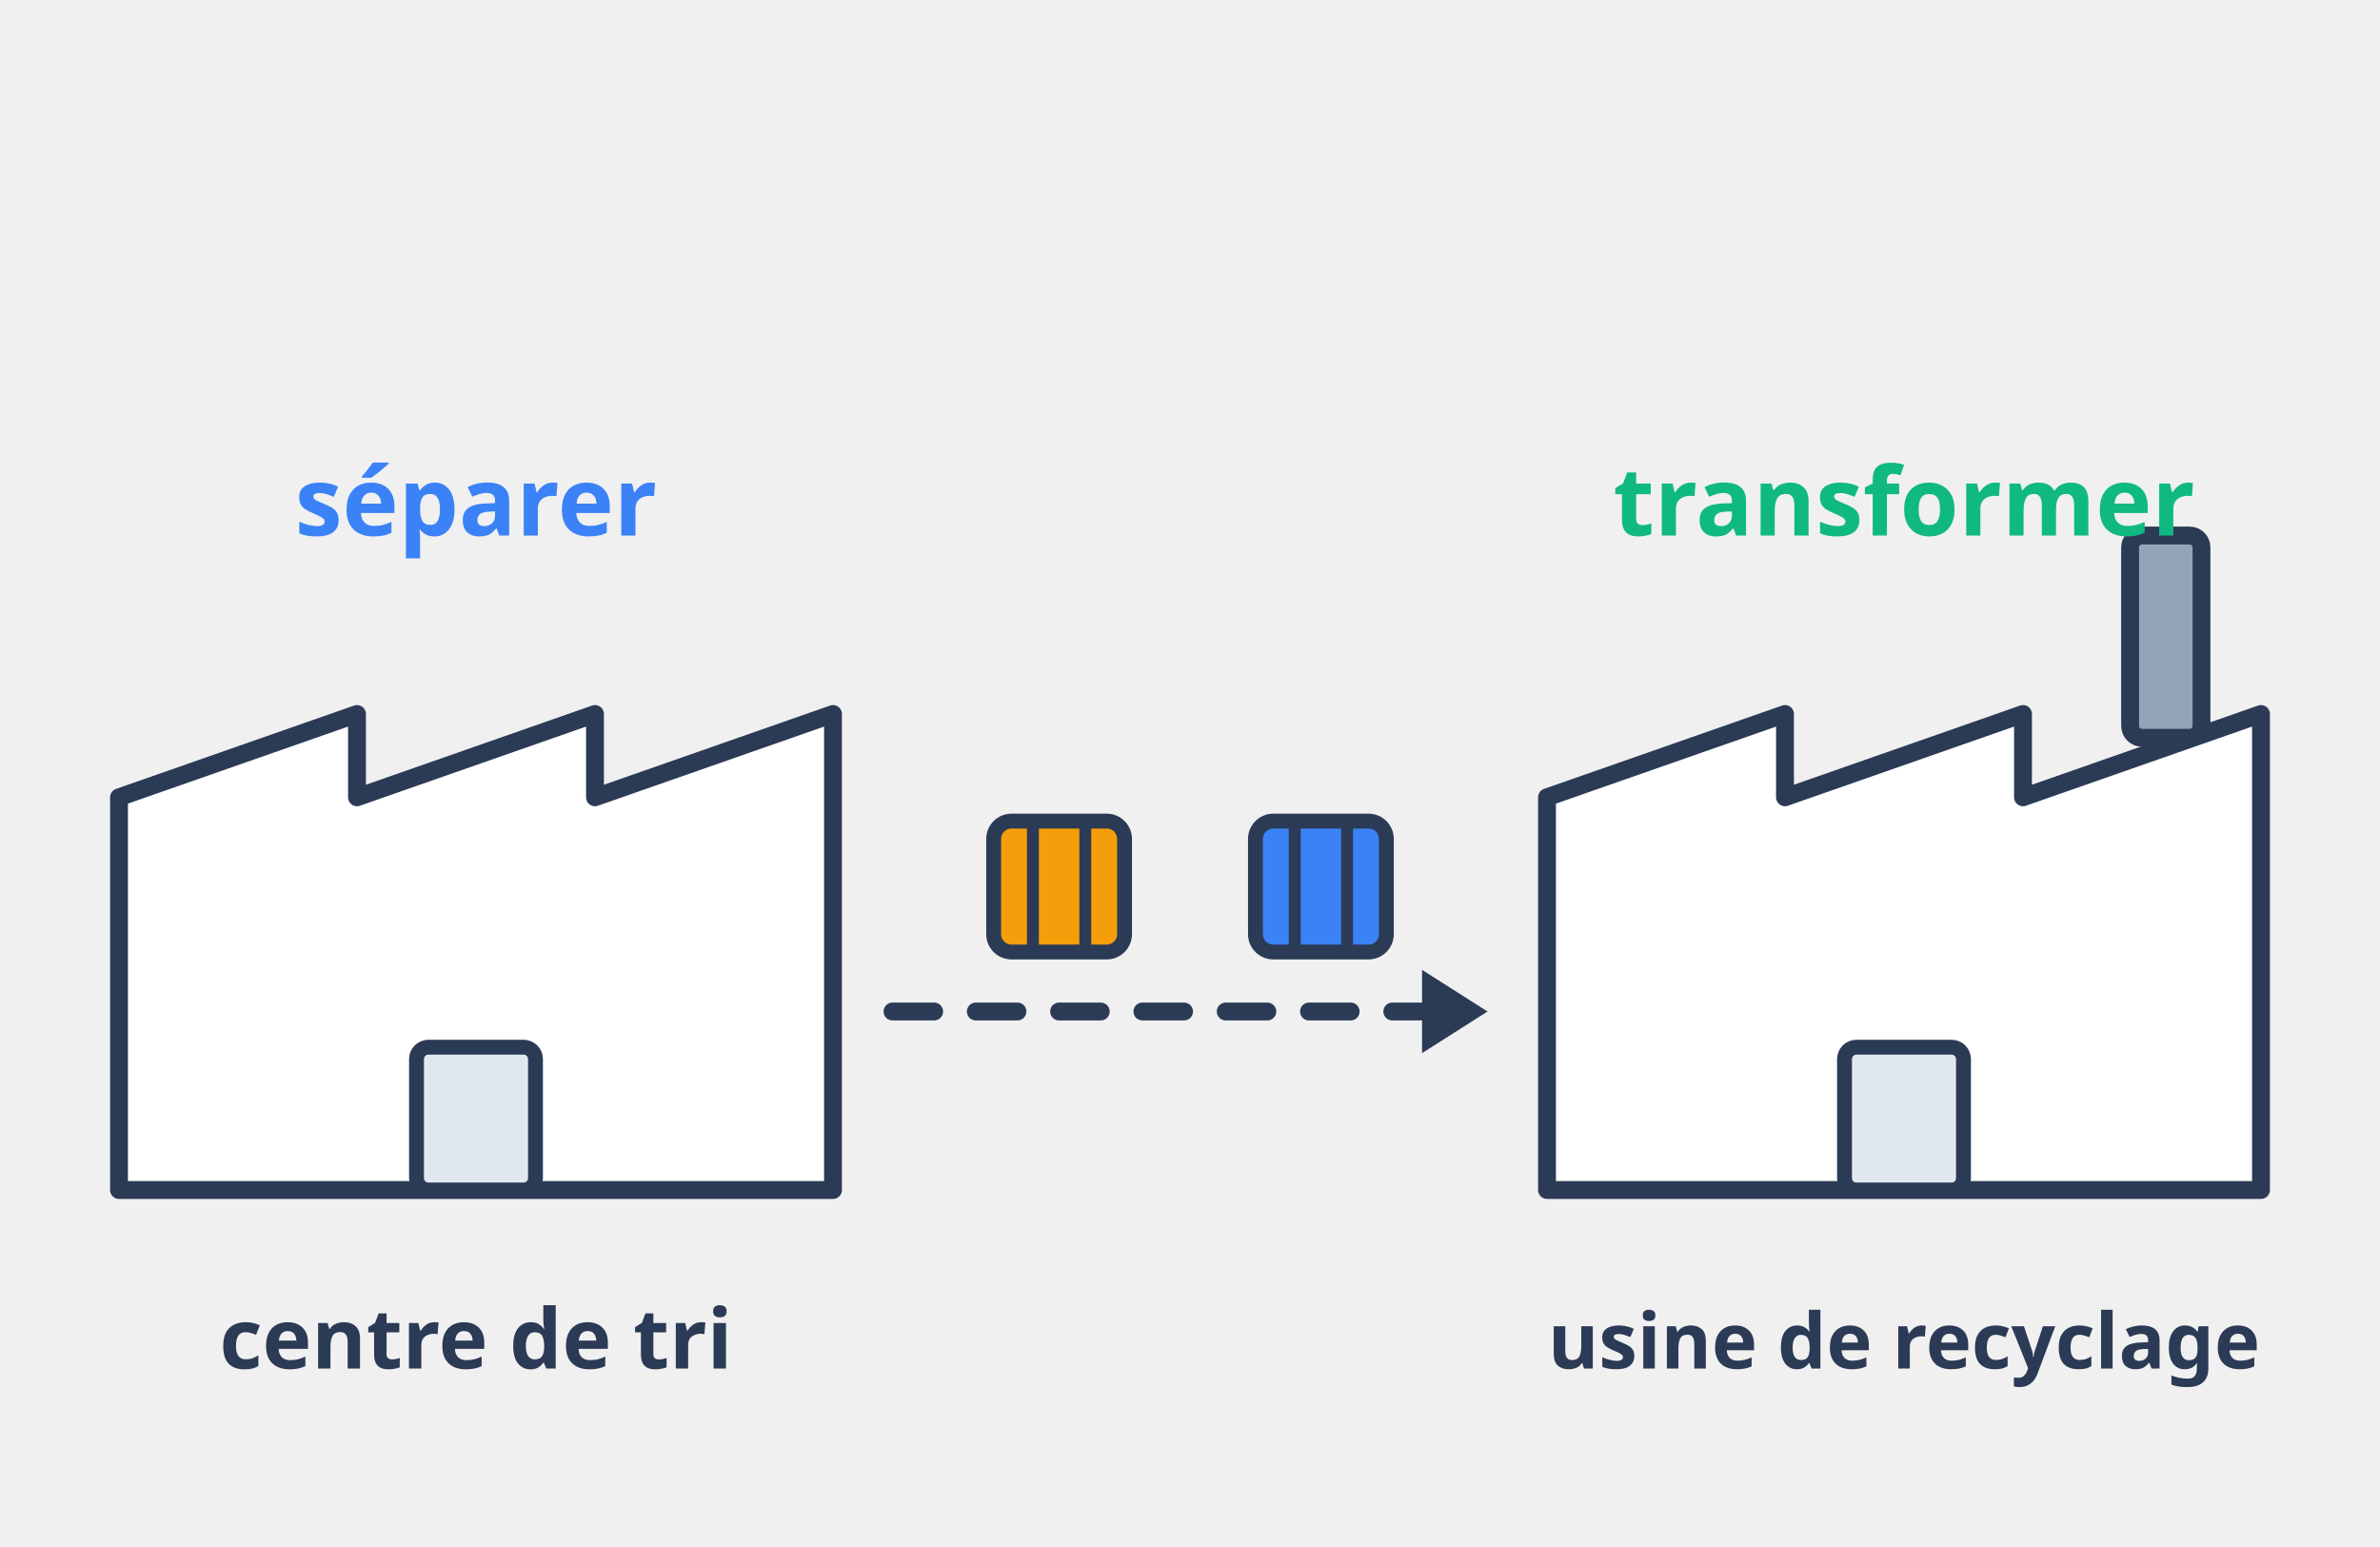
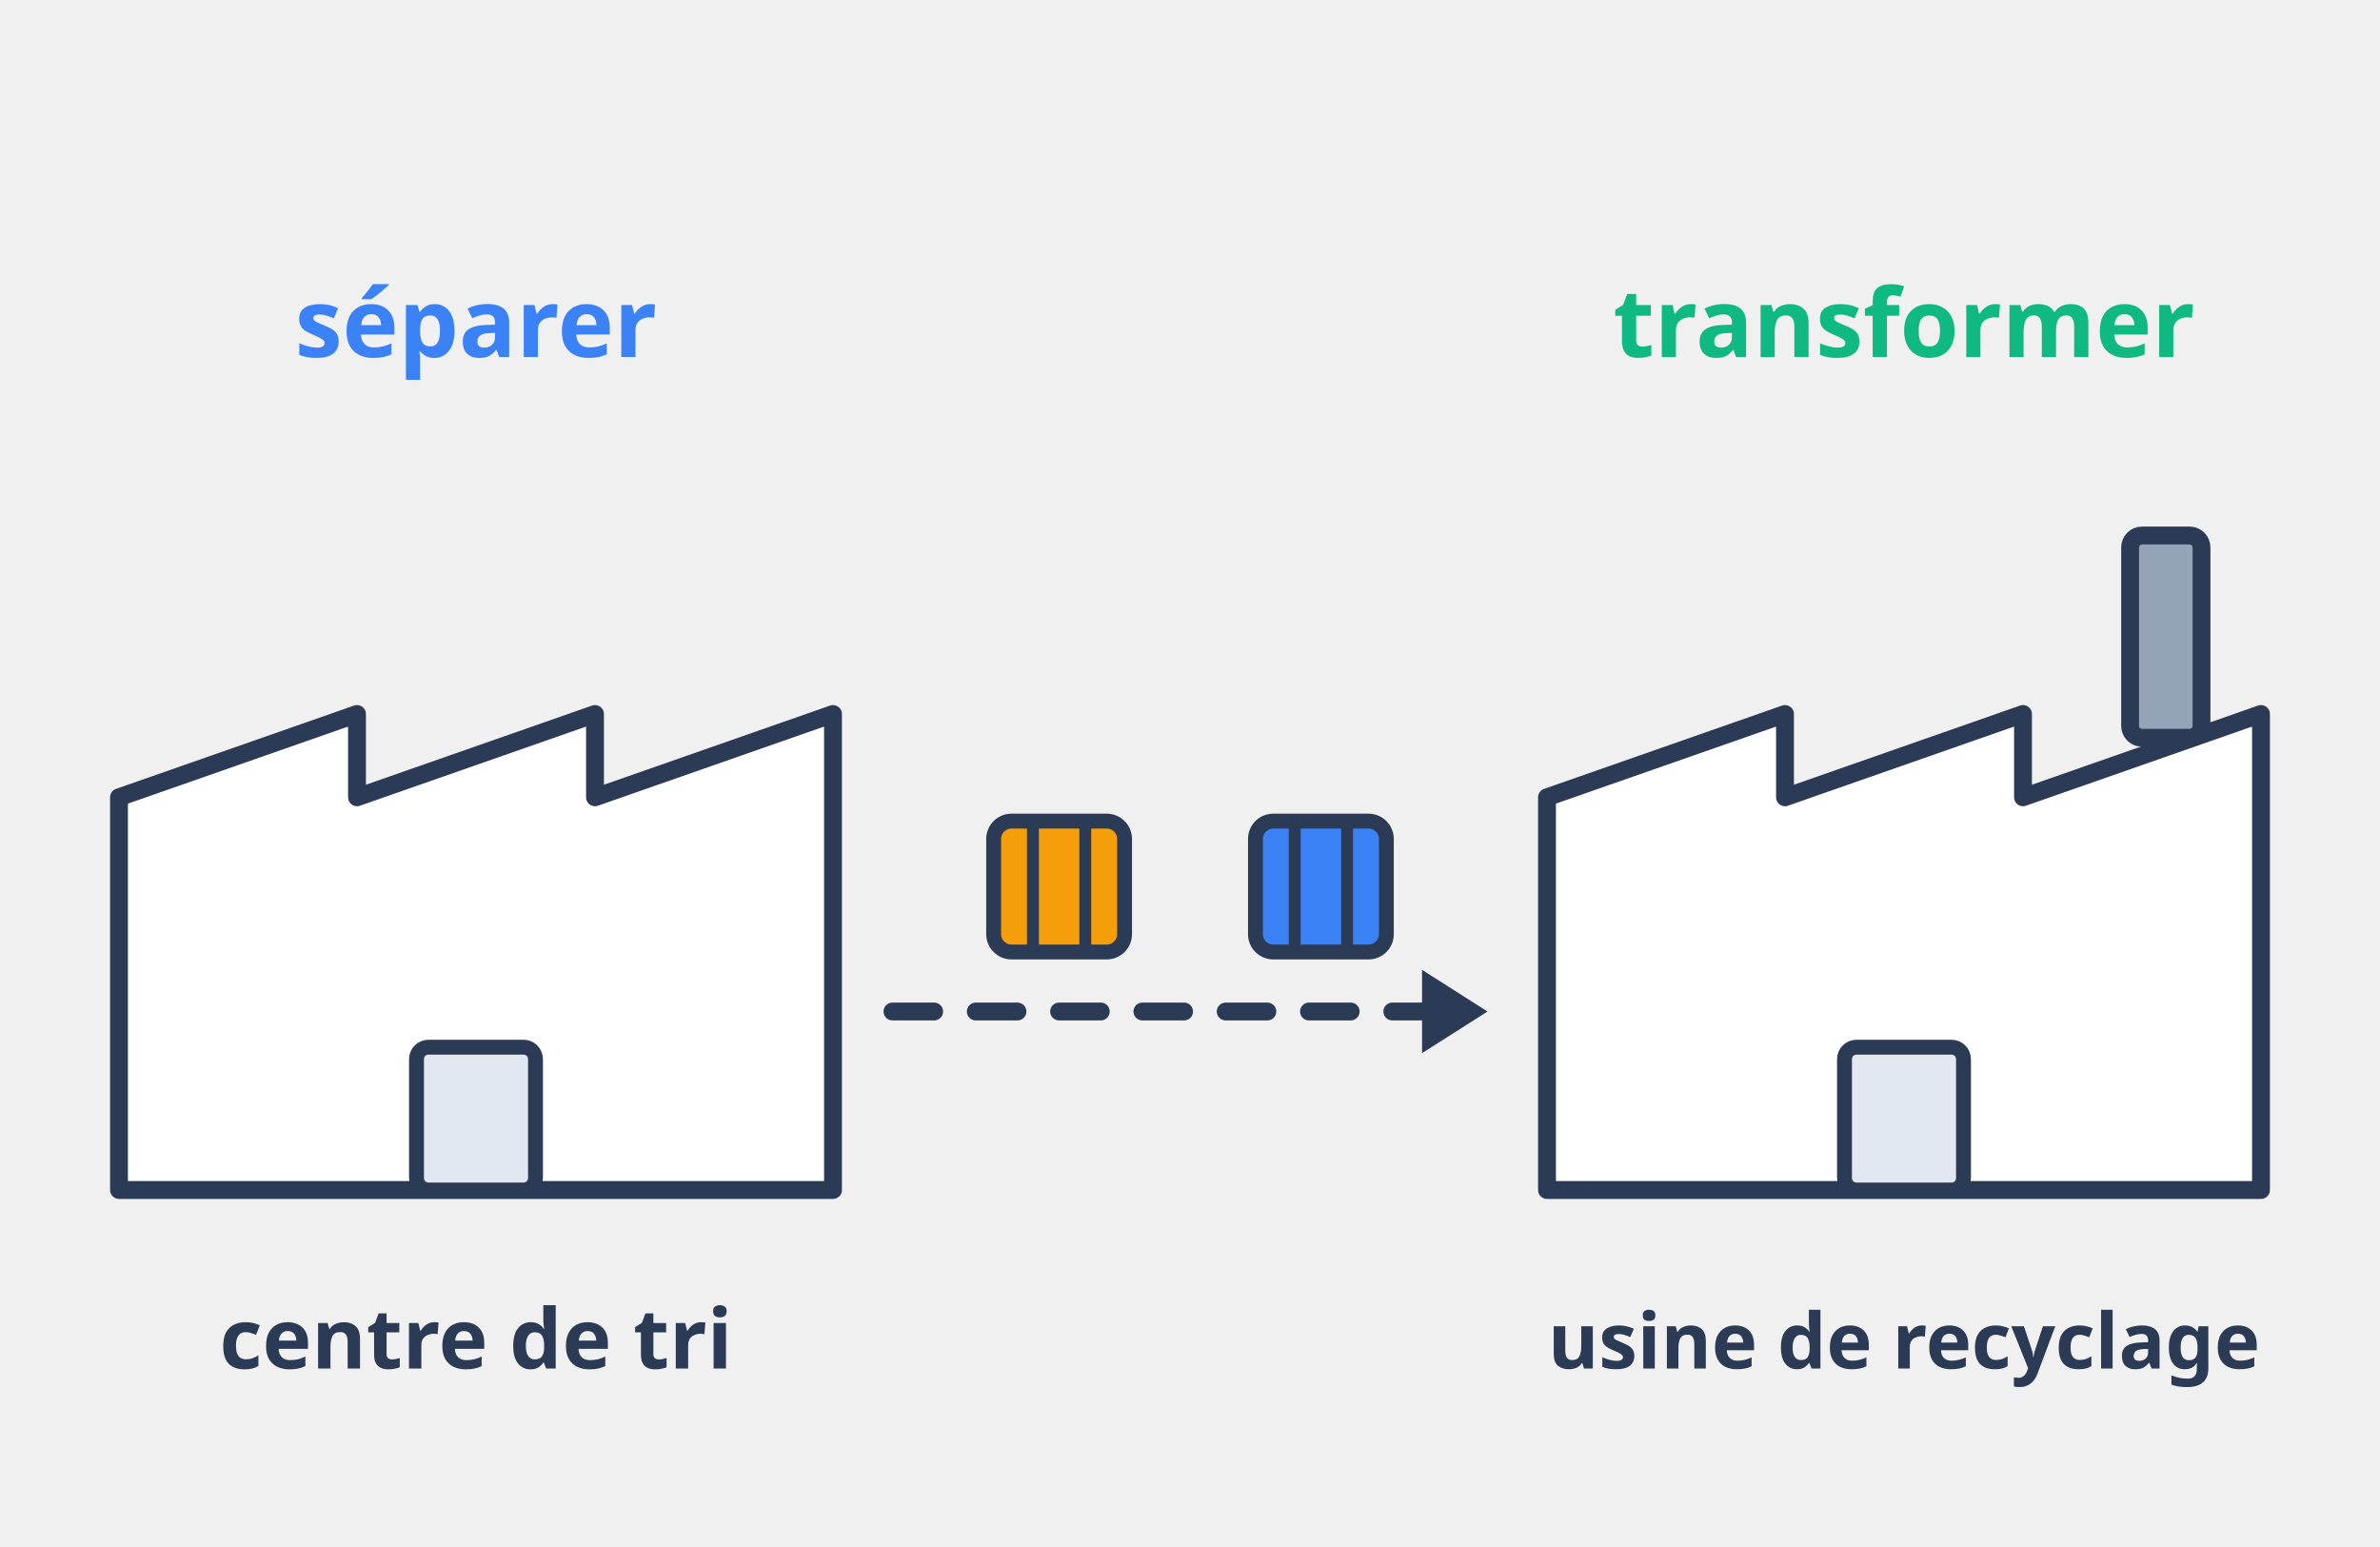
<svg xmlns="http://www.w3.org/2000/svg" viewBox="0 0 400 260" role="img">
  <style>.f{stroke-dasharray:7 7;animation:f 3s linear infinite}@keyframes f{to{stroke-dashoffset:-28}}@media (prefers-reduced-motion: reduce){*{animation:none!important}}</style>
  <g font-family="system-ui, sans-serif" font-weight="600" text-anchor="middle" stroke-linecap="round" stroke-linejoin="round">
    <path d="M20 200V134 L60 120 V134 L100 120 V134 L140 120 V200 Z" stroke="#2B3A55" stroke-width="3" fill="#FFFFFF" />
    <rect x="70" y="176" width="20" height="24" rx="2" fill="#E2E8F0" stroke="#2B3A55" stroke-width="2.5" />
    <text x="80" y="230" font-size="14" fill="#2B3A55">centre de tri</text>
-     <text x="80" y="90" font-size="16" fill="#3B82F6">séparer</text>
+     <text x="80" y="60" font-size="16" fill="#3B82F6">séparer</text>
    <rect x="358" y="90" width="12" height="34" rx="2" fill="#94A3B8" stroke="#2B3A55" stroke-width="3" />
    <path d="M260 200V134 L300 120 V134 L340 120 V134 L380 120 V200 Z" stroke="#2B3A55" stroke-width="3" fill="#FFFFFF" />
    <rect x="310" y="176" width="20" height="24" rx="2" fill="#E2E8F0" stroke="#2B3A55" stroke-width="2.5" />
    <text x="320" y="230" font-size="13" fill="#2B3A55">usine de recyclage</text>
-     <text x="320" y="90" font-size="16" fill="#10B981">transformer</text>
+     <text x="320" y="60" font-size="16" fill="#10B981">transformer</text>
    <path d="M150 170 L239 170" stroke="#2B3A55" stroke-width="3" fill="none" class="f" />
    <polygon points="250,170 239,177 239,163" fill="#2B3A55" />
    <rect x="167" y="138" width="22" height="22" rx="3" fill="#F59E0B" stroke="#2B3A55" stroke-width="2.5" />
    <path d="M173.6 138V160 M182.4 138V160" stroke="#2B3A55" stroke-width="2" fill="none" />
    <rect x="211" y="138" width="22" height="22" rx="3" fill="#3B82F6" stroke="#2B3A55" stroke-width="2.5" />
    <path d="M217.6 138V160 M226.4 138V160" stroke="#2B3A55" stroke-width="2" fill="none" />
  </g>
</svg>
